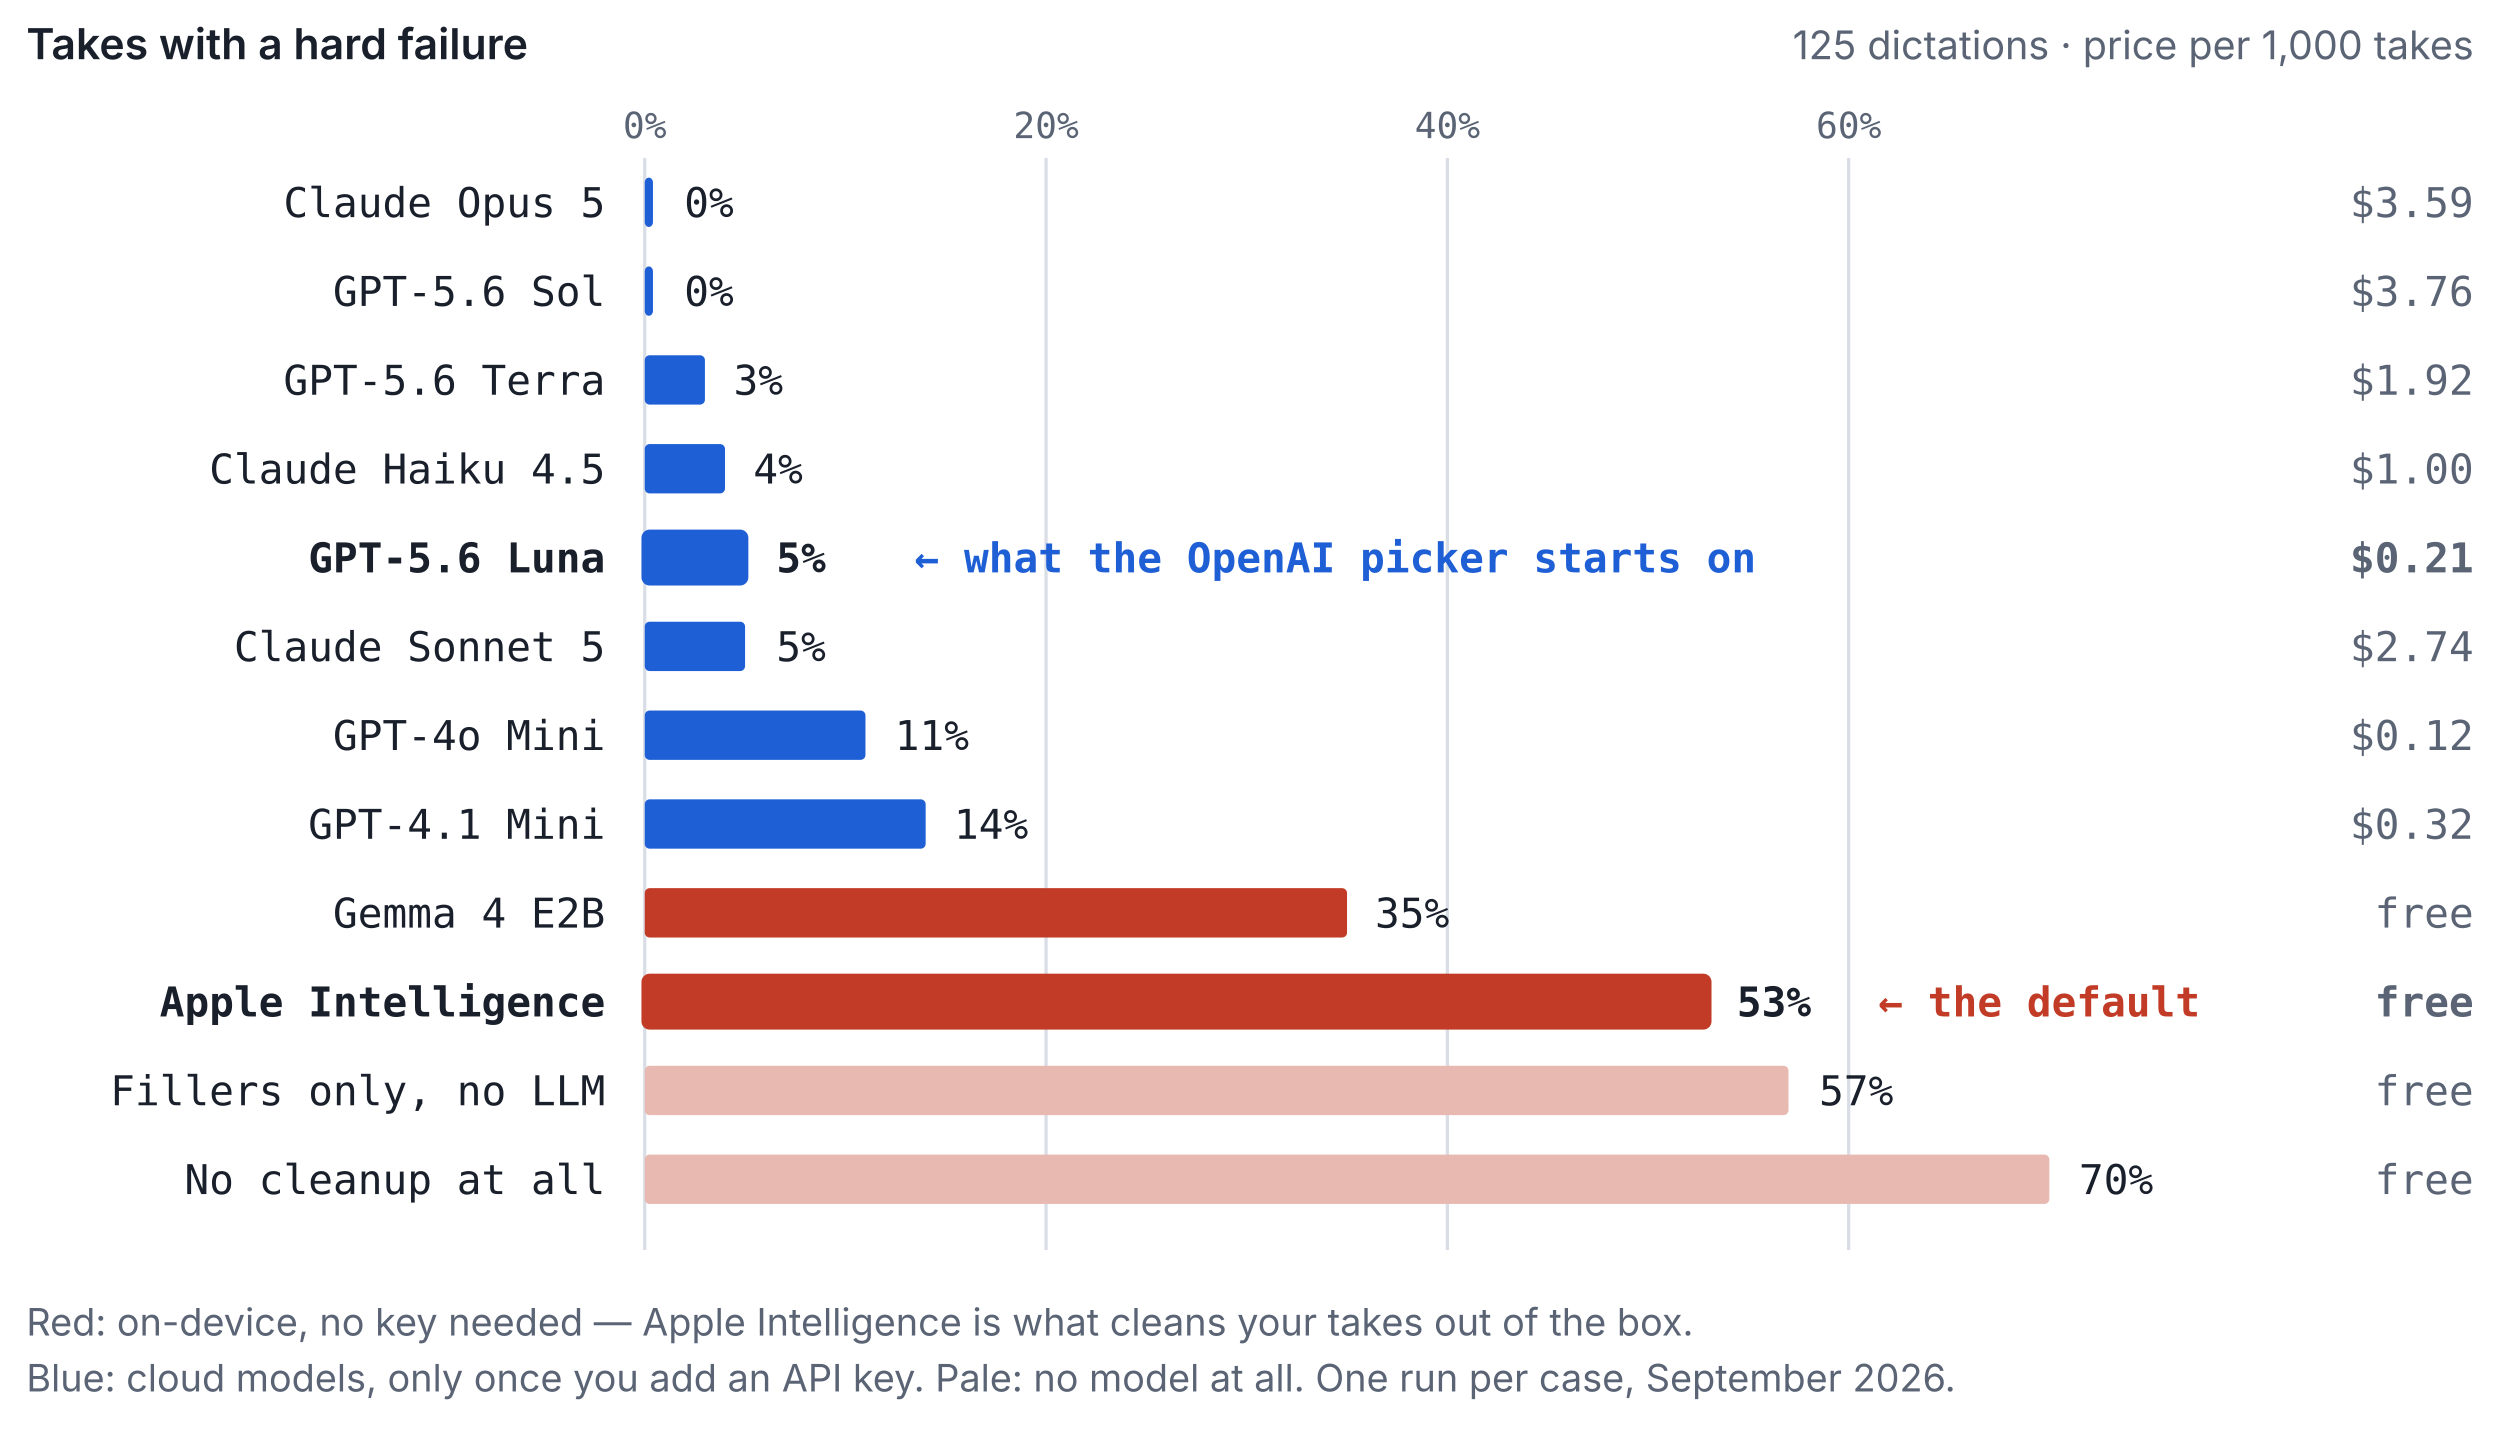
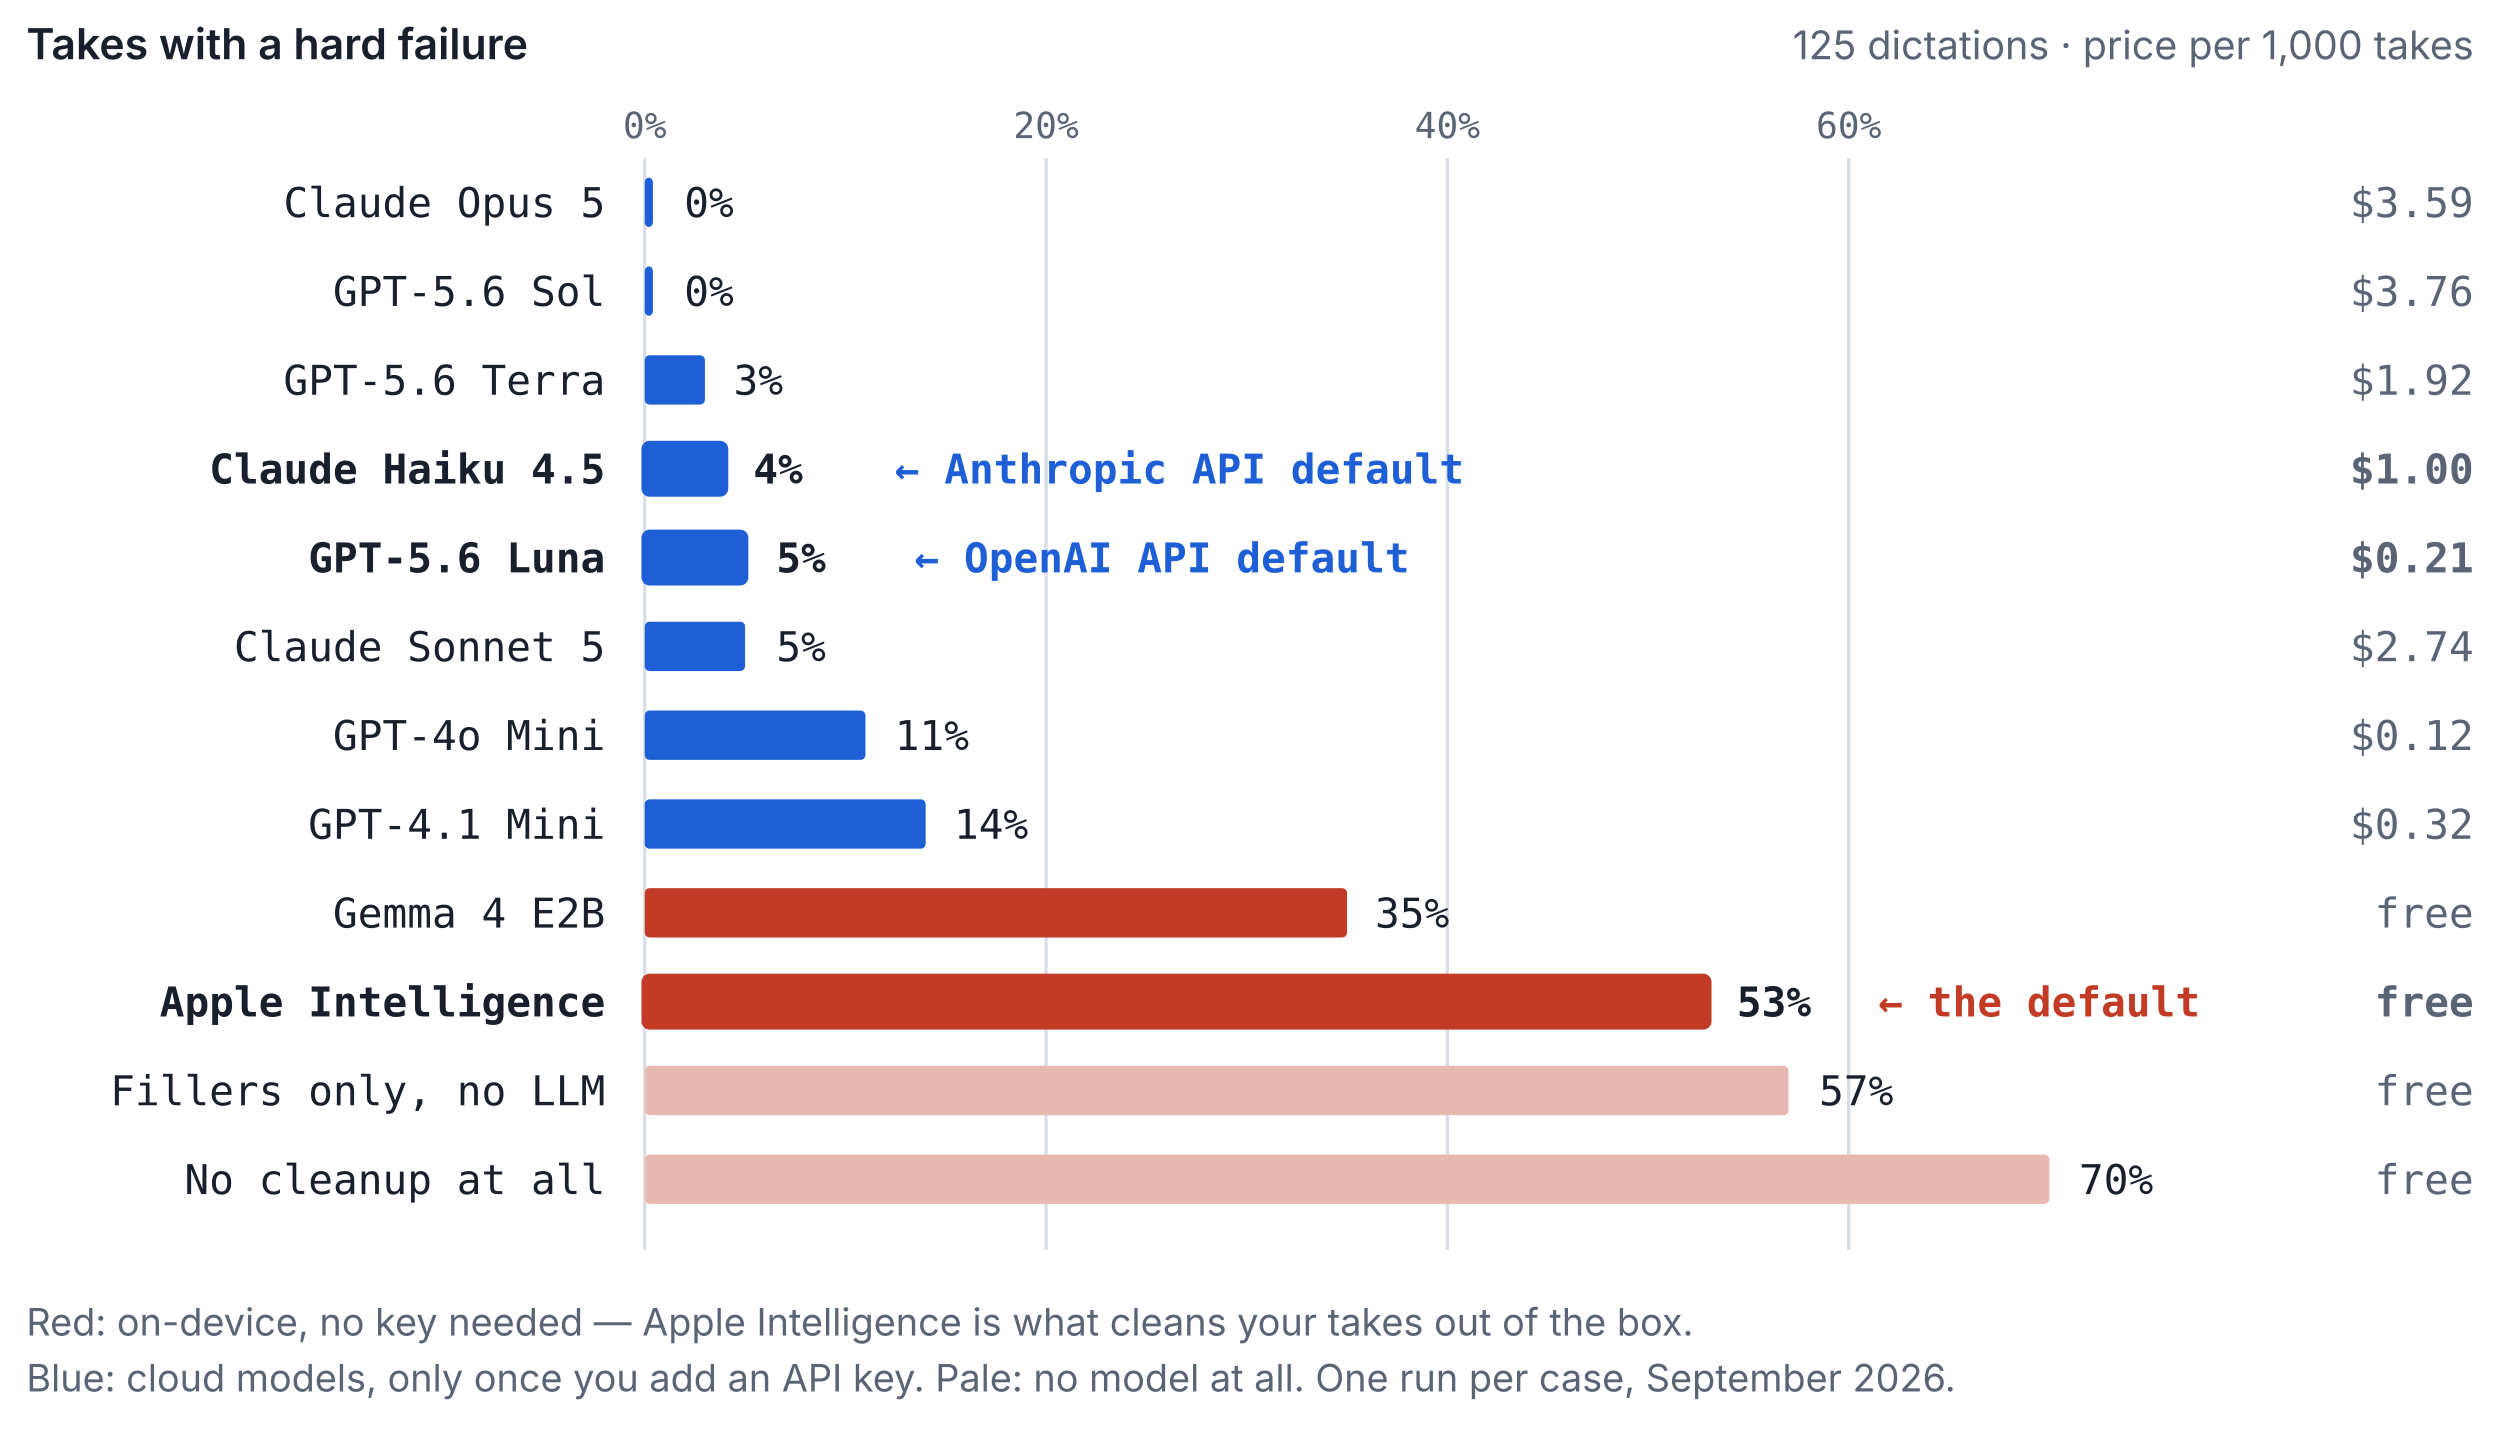
<svg xmlns="http://www.w3.org/2000/svg" viewBox="0 0 760 436" width="760" height="436" font-family="ui-monospace, SFMono-Regular, Menlo, monospace" font-size="12.5">
  <text x="8" y="18" fill="#19202B" font-family="system-ui, -apple-system, sans-serif" font-size="13" font-weight="600">Takes with a hard failure</text>
  <text x="752" y="18" text-anchor="end" fill="#5A6475" font-family="system-ui, -apple-system, sans-serif" font-size="12">125 dictations · price per 1,000 takes</text>
  <line x1="196" y1="48" x2="196" y2="380" stroke="#D9DEE6" stroke-width="1" />
  <text x="196" y="42" text-anchor="middle" fill="#5A6475" font-size="11">0%</text>
  <line x1="318" y1="48" x2="318" y2="380" stroke="#D9DEE6" stroke-width="1" />
  <text x="318" y="42" text-anchor="middle" fill="#5A6475" font-size="11">20%</text>
  <line x1="440" y1="48" x2="440" y2="380" stroke="#D9DEE6" stroke-width="1" />
  <text x="440" y="42" text-anchor="middle" fill="#5A6475" font-size="11">40%</text>
  <line x1="562" y1="48" x2="562" y2="380" stroke="#D9DEE6" stroke-width="1" />
  <text x="562" y="42" text-anchor="middle" fill="#5A6475" font-size="11">60%</text>
  <text x="184" y="66" text-anchor="end" fill="#19202B">Claude Opus 5</text>
  <rect x="196" y="54" width="2.5" height="15" rx="1.5" fill="#1F5FD6" />
  <text x="208" y="66" fill="#19202B">0%</text>
  <text x="752" y="66" text-anchor="end" fill="#5A6475">$3.59</text>
  <text x="184" y="93" text-anchor="end" fill="#19202B">GPT-5.6 Sol</text>
  <rect x="196" y="81" width="2.5" height="15" rx="1.5" fill="#1F5FD6" />
  <text x="208" y="93" fill="#19202B">0%</text>
  <text x="752" y="93" text-anchor="end" fill="#5A6475">$3.76</text>
  <text x="184" y="120" text-anchor="end" fill="#19202B">GPT-5.6 Terra</text>
  <rect x="196" y="108" width="18.3" height="15" rx="1.5" fill="#1F5FD6" />
  <text x="223" y="120" fill="#19202B">3%</text>
  <text x="752" y="120" text-anchor="end" fill="#5A6475">$1.92</text>
-   <text x="184" y="147" text-anchor="end" fill="#19202B">Claude Haiku 4.5</text>
-   <rect x="196" y="135" width="24.4" height="15" rx="1.5" fill="#1F5FD6" />
-   <text x="229" y="147" fill="#19202B">4%</text>
-   <text x="752" y="147" text-anchor="end" fill="#5A6475">$1.00</text>
+   <text x="184" y="147" text-anchor="end" fill="#19202B" font-weight="700">Claude Haiku 4.5</text>
+   <rect x="196" y="135" width="24.4" height="15" rx="1.5" fill="#1F5FD6" stroke="#1F5FD6" stroke-width="2" />
+   <text x="229" y="147" fill="#19202B" font-weight="700">4%</text>
+   <text x="752" y="147" text-anchor="end" fill="#5A6475" font-weight="700">$1.00</text>
+   <text x="272" y="147" fill="#1F5FD6" font-weight="700">← Anthropic API default</text>
  <text x="184" y="174" text-anchor="end" fill="#19202B" font-weight="700">GPT-5.6 Luna</text>
  <rect x="196" y="162" width="30.5" height="15" rx="1.5" fill="#1F5FD6" stroke="#1F5FD6" stroke-width="2" />
  <text x="236" y="174" fill="#19202B" font-weight="700">5%</text>
  <text x="752" y="174" text-anchor="end" fill="#5A6475" font-weight="700">$0.21</text>
-   <text x="278" y="174" fill="#1F5FD6" font-weight="700">← what the OpenAI picker starts on</text>
+   <text x="278" y="174" fill="#1F5FD6" font-weight="700">← OpenAI API default</text>
  <text x="184" y="201" text-anchor="end" fill="#19202B">Claude Sonnet 5</text>
  <rect x="196" y="189" width="30.5" height="15" rx="1.5" fill="#1F5FD6" />
  <text x="236" y="201" fill="#19202B">5%</text>
  <text x="752" y="201" text-anchor="end" fill="#5A6475">$2.74</text>
  <text x="184" y="228" text-anchor="end" fill="#19202B">GPT-4o Mini</text>
  <rect x="196" y="216" width="67.1" height="15" rx="1.5" fill="#1F5FD6" />
  <text x="272" y="228" fill="#19202B">11%</text>
  <text x="752" y="228" text-anchor="end" fill="#5A6475">$0.12</text>
  <text x="184" y="255" text-anchor="end" fill="#19202B">GPT-4.1 Mini</text>
  <rect x="196" y="243" width="85.4" height="15" rx="1.5" fill="#1F5FD6" />
  <text x="290" y="255" fill="#19202B">14%</text>
  <text x="752" y="255" text-anchor="end" fill="#5A6475">$0.32</text>
  <text x="184" y="282" text-anchor="end" fill="#19202B">Gemma 4 E2B</text>
  <rect x="196" y="270" width="213.5" height="15" rx="1.5" fill="#C23B26" />
  <text x="418" y="282" fill="#19202B">35%</text>
  <text x="752" y="282" text-anchor="end" fill="#5A6475">free</text>
  <text x="184" y="309" text-anchor="end" fill="#19202B" font-weight="700">Apple Intelligence</text>
  <rect x="196" y="297" width="323.3" height="15" rx="1.5" fill="#C23B26" stroke="#C23B26" stroke-width="2" />
  <text x="528" y="309" fill="#19202B" font-weight="700">53%</text>
  <text x="752" y="309" text-anchor="end" fill="#5A6475" font-weight="700">free</text>
  <text x="571" y="309" fill="#C23B26" font-weight="700">← the default</text>
  <text x="184" y="336" text-anchor="end" fill="#19202B">Fillers only, no LLM</text>
  <rect x="196" y="324" width="347.7" height="15" rx="1.5" fill="#E7B9B1" />
  <text x="553" y="336" fill="#19202B">57%</text>
  <text x="752" y="336" text-anchor="end" fill="#5A6475">free</text>
  <text x="184" y="363" text-anchor="end" fill="#19202B">No cleanup at all</text>
  <rect x="196" y="351" width="427.0" height="15" rx="1.5" fill="#E7B9B1" />
  <text x="632" y="363" fill="#19202B">70%</text>
  <text x="752" y="363" text-anchor="end" fill="#5A6475">free</text>
  <text x="8" y="406" fill="#5A6475" font-family="system-ui, -apple-system, sans-serif" font-size="11.5">Red: on-device, no key needed — Apple Intelligence is what cleans your takes out of the box.</text>
  <text x="8" y="423" fill="#5A6475" font-family="system-ui, -apple-system, sans-serif" font-size="11.5">Blue: cloud models, only once you add an API key. Pale: no model at all. One run per case, September 2026.</text>
</svg>
